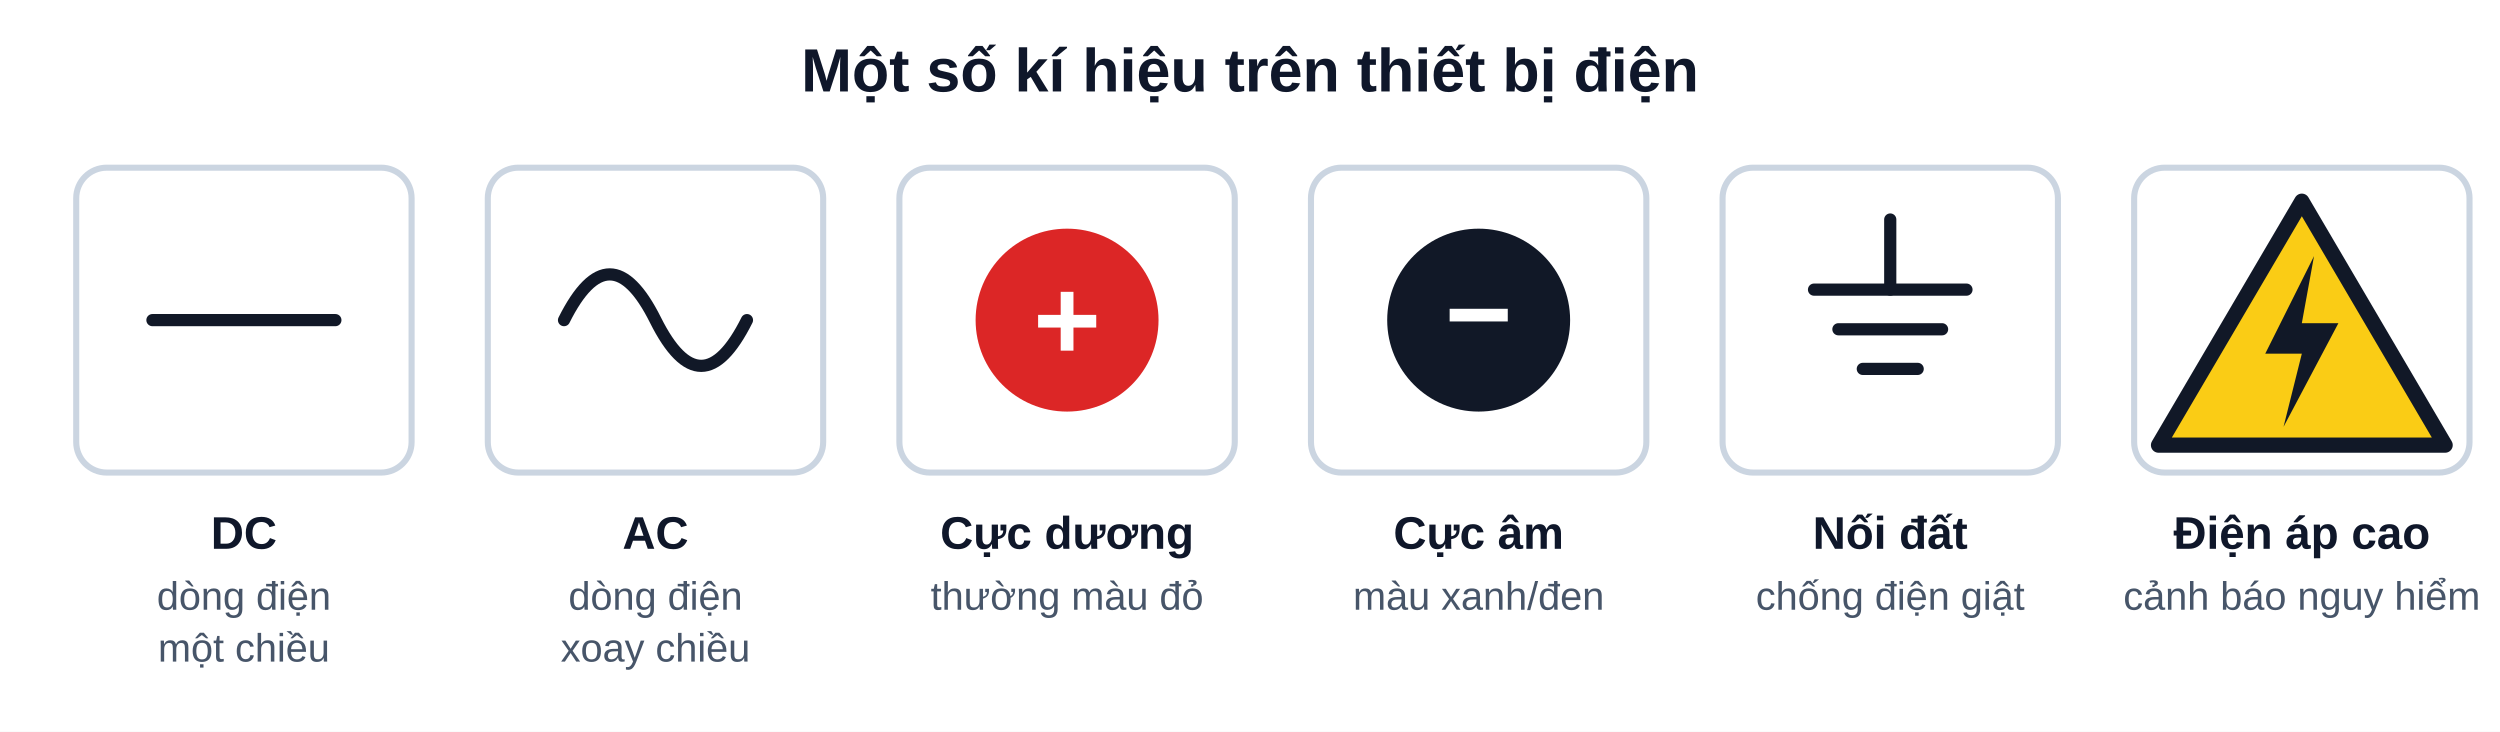
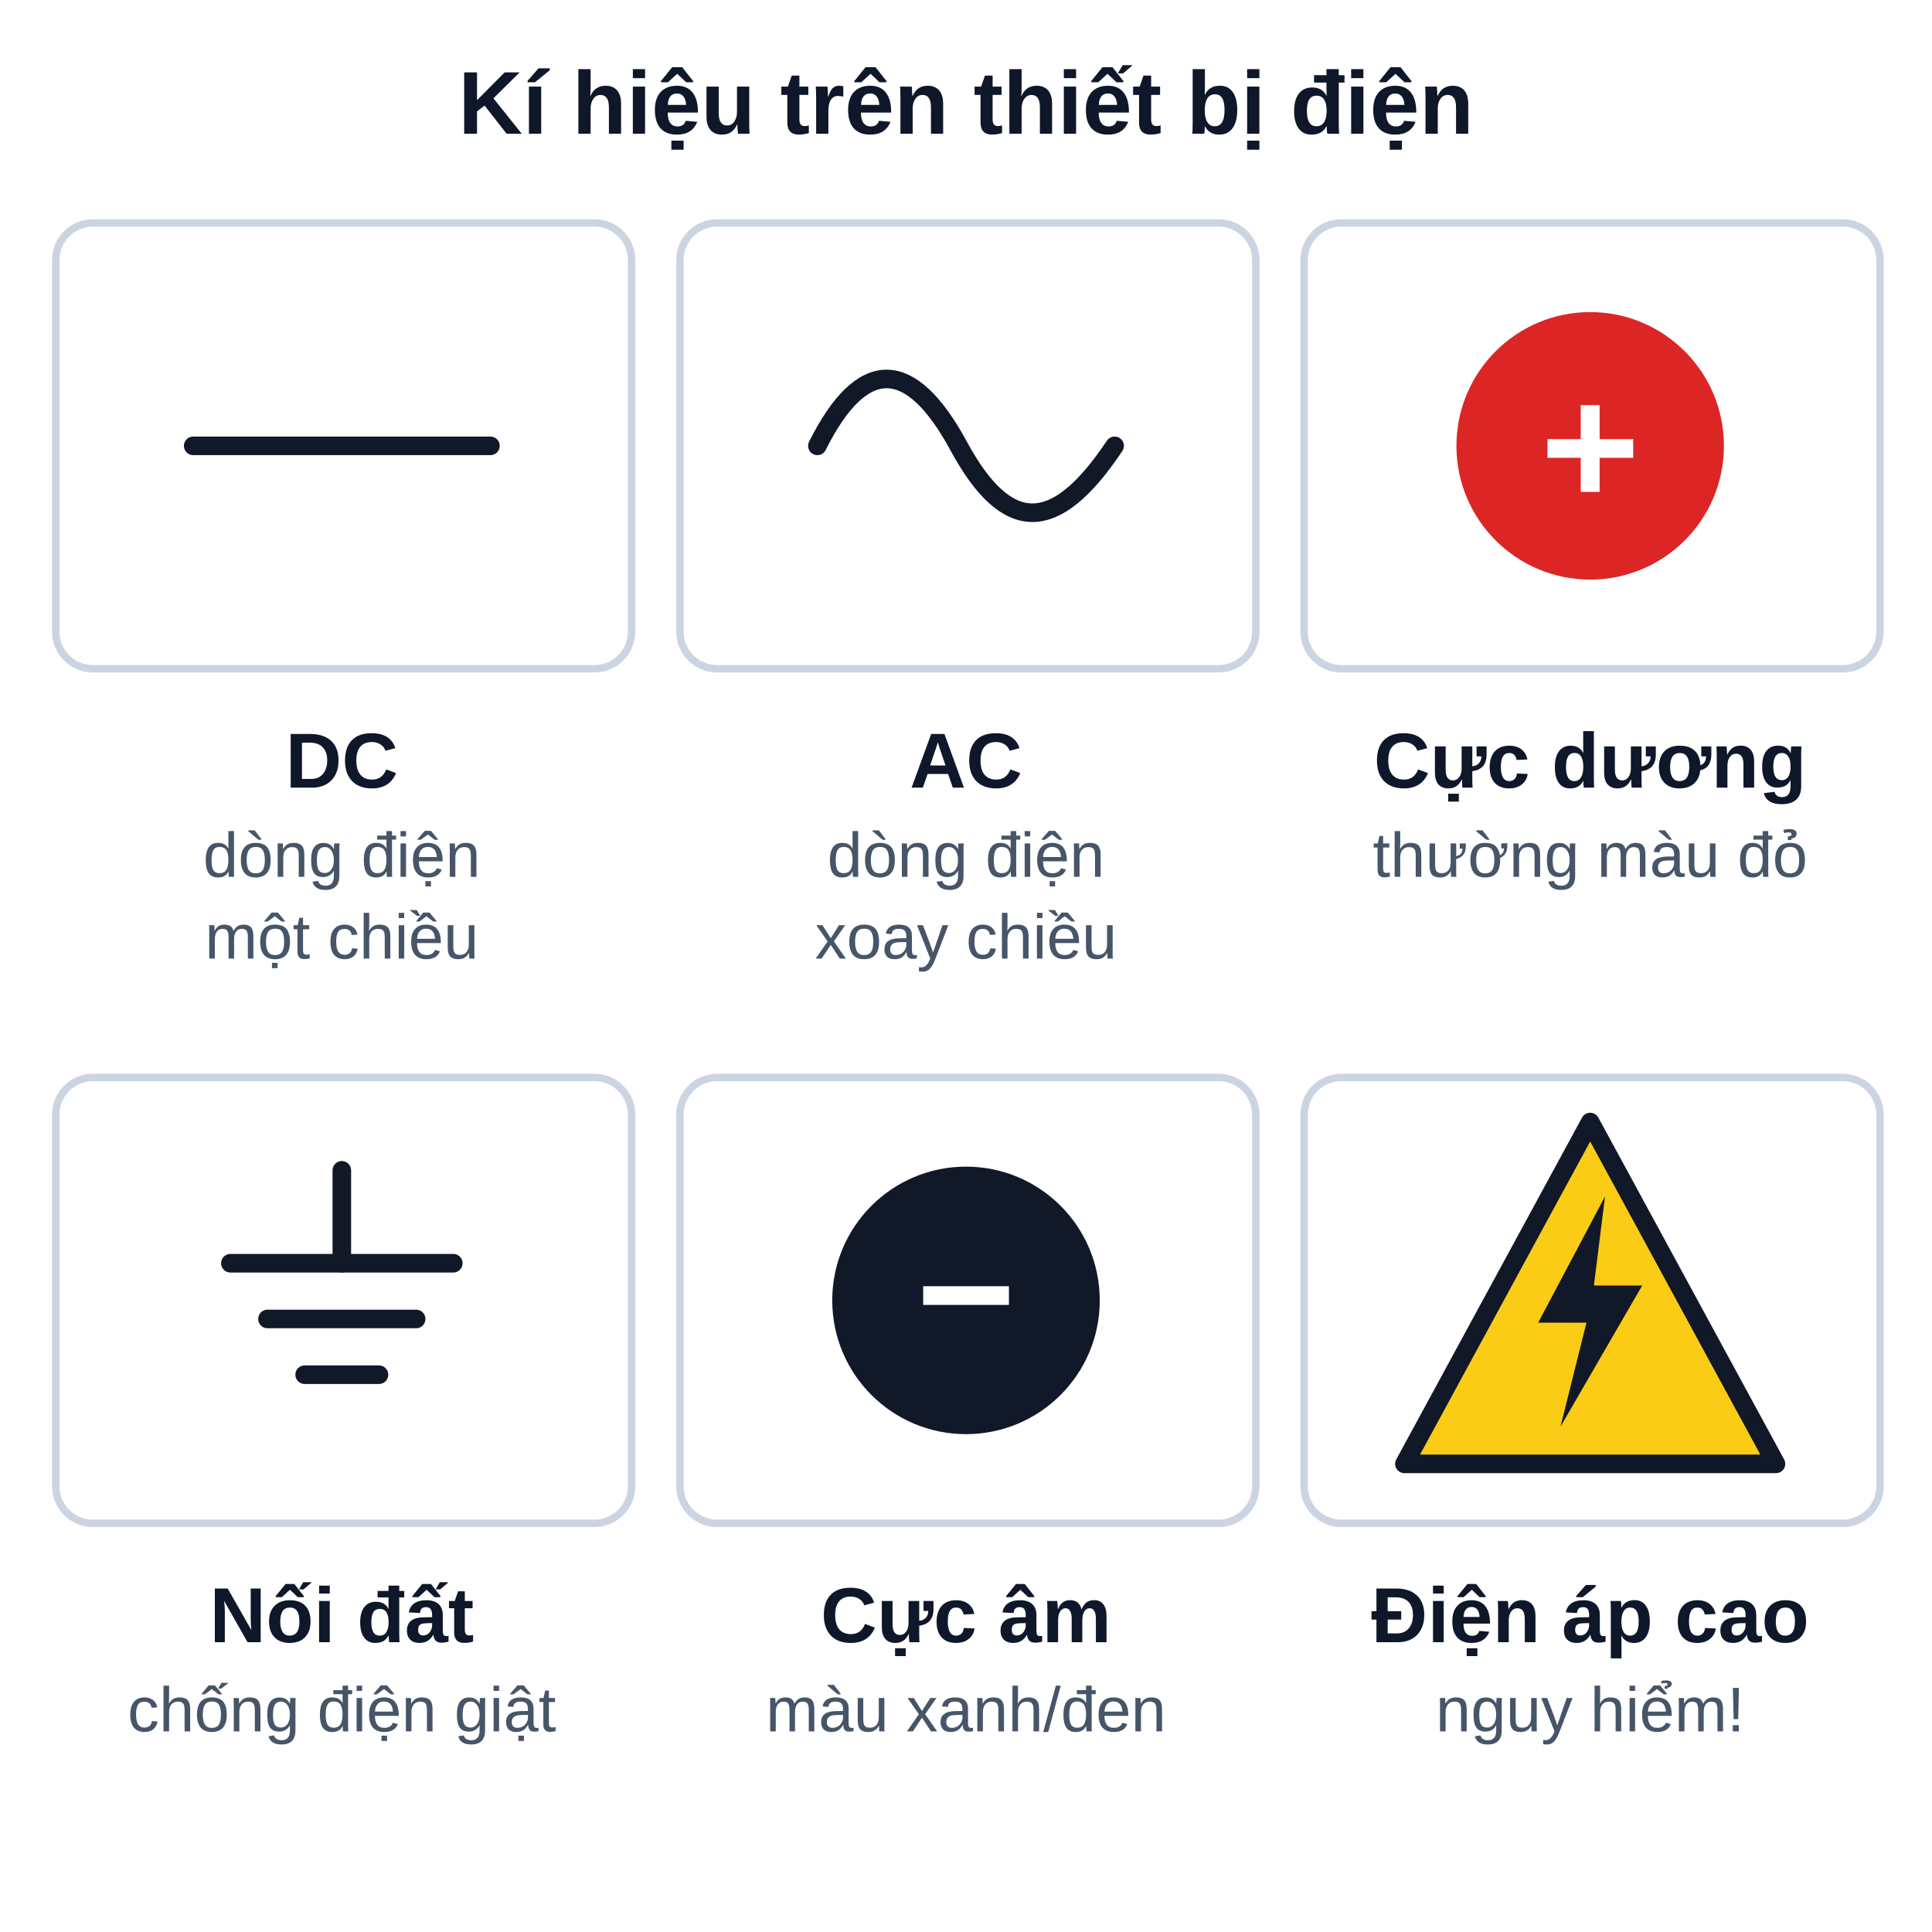
- <svg xmlns="http://www.w3.org/2000/svg" viewBox="0 0 820 240" font-family="Segoe UI, Arial, sans-serif">
-   <rect width="820" height="240" fill="#ffffff" />
-   <text x="410" y="30" text-anchor="middle" font-size="20" font-weight="700" fill="#0f172a">Một số kí hiệu trên thiết bị điện</text>
-   <g fill="none" stroke="#111827" stroke-width="4" stroke-linecap="round">
-     <rect x="25" y="55" width="110" height="100" rx="10" stroke="#cbd5e1" stroke-width="2" />
-     <line x1="50" y1="105" x2="110" y2="105" />
-     <rect x="160" y="55" width="110" height="100" rx="10" stroke="#cbd5e1" stroke-width="2" />
-     <path d="M185,105 C195,85 205,85 215,105 C225,125 235,125 245,105" />
-     <rect x="295" y="55" width="110" height="100" rx="10" stroke="#cbd5e1" stroke-width="2" />
-     <circle cx="350" cy="105" r="30" fill="#dc2626" stroke="none" />
-     <rect x="430" y="55" width="110" height="100" rx="10" stroke="#cbd5e1" stroke-width="2" />
-     <circle cx="485" cy="105" r="30" fill="#111827" stroke="none" />
-     <rect x="565" y="55" width="110" height="100" rx="10" stroke="#cbd5e1" stroke-width="2" />
-     <line x1="620" y1="72" x2="620" y2="95" />
-     <line x1="595" y1="95" x2="645" y2="95" />
-     <line x1="603" y1="108" x2="637" y2="108" />
-     <line x1="611" y1="121" x2="629" y2="121" />
-     <rect x="700" y="55" width="110" height="100" rx="10" stroke="#cbd5e1" stroke-width="2" />
+ <svg xmlns="http://www.w3.org/2000/svg" viewBox="0 0 520 520" font-family="Segoe UI, Arial, sans-serif">
+   <rect width="520" height="520" fill="#ffffff" />
+   <text x="260" y="36" text-anchor="middle" font-size="24" font-weight="700" fill="#0f172a">Kí hiệu trên thiết bị điện</text>
+   <g fill="none" stroke="#cbd5e1" stroke-width="2">
+     <rect x="15" y="60" width="155" height="120" rx="10" />
+     <rect x="183" y="60" width="155" height="120" rx="10" />
+     <rect x="351" y="60" width="155" height="120" rx="10" />
+     <rect x="15" y="290" width="155" height="120" rx="10" />
+     <rect x="183" y="290" width="155" height="120" rx="10" />
+     <rect x="351" y="290" width="155" height="120" rx="10" />
  </g>
-   <g fill="#fff" font-size="38" font-weight="700" text-anchor="middle">
-     <text x="350" y="118">+</text>
-     <text x="485" y="116">−</text>
+   <g fill="none" stroke="#111827" stroke-width="5" stroke-linecap="round">
+     <line x1="52" y1="120" x2="132" y2="120" />
+     <path d="M220,120 C232,96 245,96 258,120 C271,144 284,144 300,120" />
+     <line x1="92" y1="315" x2="92" y2="340" />
+     <line x1="62" y1="340" x2="122" y2="340" />
+     <line x1="72" y1="355" x2="112" y2="355" />
+     <line x1="82" y1="370" x2="102" y2="370" />
  </g>
-   <path d="M755,66 L802,146 L708,146 Z" fill="#facc15" stroke="#111827" stroke-width="5" stroke-linejoin="round" />
-   <path d="M759,84 L743,116 L755,116 L749,140 L767,106 L755,106 Z" fill="#111827" />
-   <g font-size="15" font-weight="700" text-anchor="middle" fill="#0f172a">
-     <text x="80" y="180">DC</text>
-     <text x="215" y="180">AC</text>
-     <text x="350" y="180">Cực dương</text>
-     <text x="485" y="180">Cực âm</text>
-     <text x="620" y="180">Nối đất</text>
-     <text x="755" y="180">Điện áp cao</text>
+   <circle cx="428" cy="120" r="36" fill="#dc2626" />
+   <circle cx="260" cy="350" r="36" fill="#111827" />
+   <g fill="#fff" font-size="46" font-weight="700" text-anchor="middle">
+     <text x="428" y="136">+</text>
+     <text x="260" y="364">−</text>
  </g>
-   <g font-size="13" text-anchor="middle" fill="#475569">
-     <text x="80" y="200">dòng điện</text>
-     <text x="80" y="217">một chiều</text>
-     <text x="215" y="200">dòng điện</text>
-     <text x="215" y="217">xoay chiều</text>
-     <text x="350" y="200">thường màu đỏ</text>
-     <text x="485" y="200">màu xanh/đen</text>
-     <text x="620" y="200">chống điện giật</text>
-     <text x="755" y="200">cảnh báo nguy hiểm</text>
+   <path d="M428,302 L478,394 L378,394 Z" fill="#facc15" stroke="#111827" stroke-width="5" stroke-linejoin="round" />
+   <path d="M432,322 L414,356 L427,356 L420,384 L442,346 L429,346 Z" fill="#111827" />
+   <g font-size="21" font-weight="700" text-anchor="middle" fill="#0f172a">
+     <text x="92" y="212">DC</text>
+     <text x="260" y="212">AC</text>
+     <text x="428" y="212">Cực dương</text>
+     <text x="92" y="442">Nối đất</text>
+     <text x="260" y="442">Cực âm</text>
+     <text x="428" y="442">Điện áp cao</text>
+   </g>
+   <g font-size="17" text-anchor="middle" fill="#475569">
+     <text x="92" y="236">dòng điện</text>
+     <text x="92" y="258">một chiều</text>
+     <text x="260" y="236">dòng điện</text>
+     <text x="260" y="258">xoay chiều</text>
+     <text x="428" y="236">thường màu đỏ</text>
+     <text x="92" y="466">chống điện giật</text>
+     <text x="260" y="466">màu xanh/đen</text>
+     <text x="428" y="466">nguy hiểm!</text>
  </g>
</svg>
